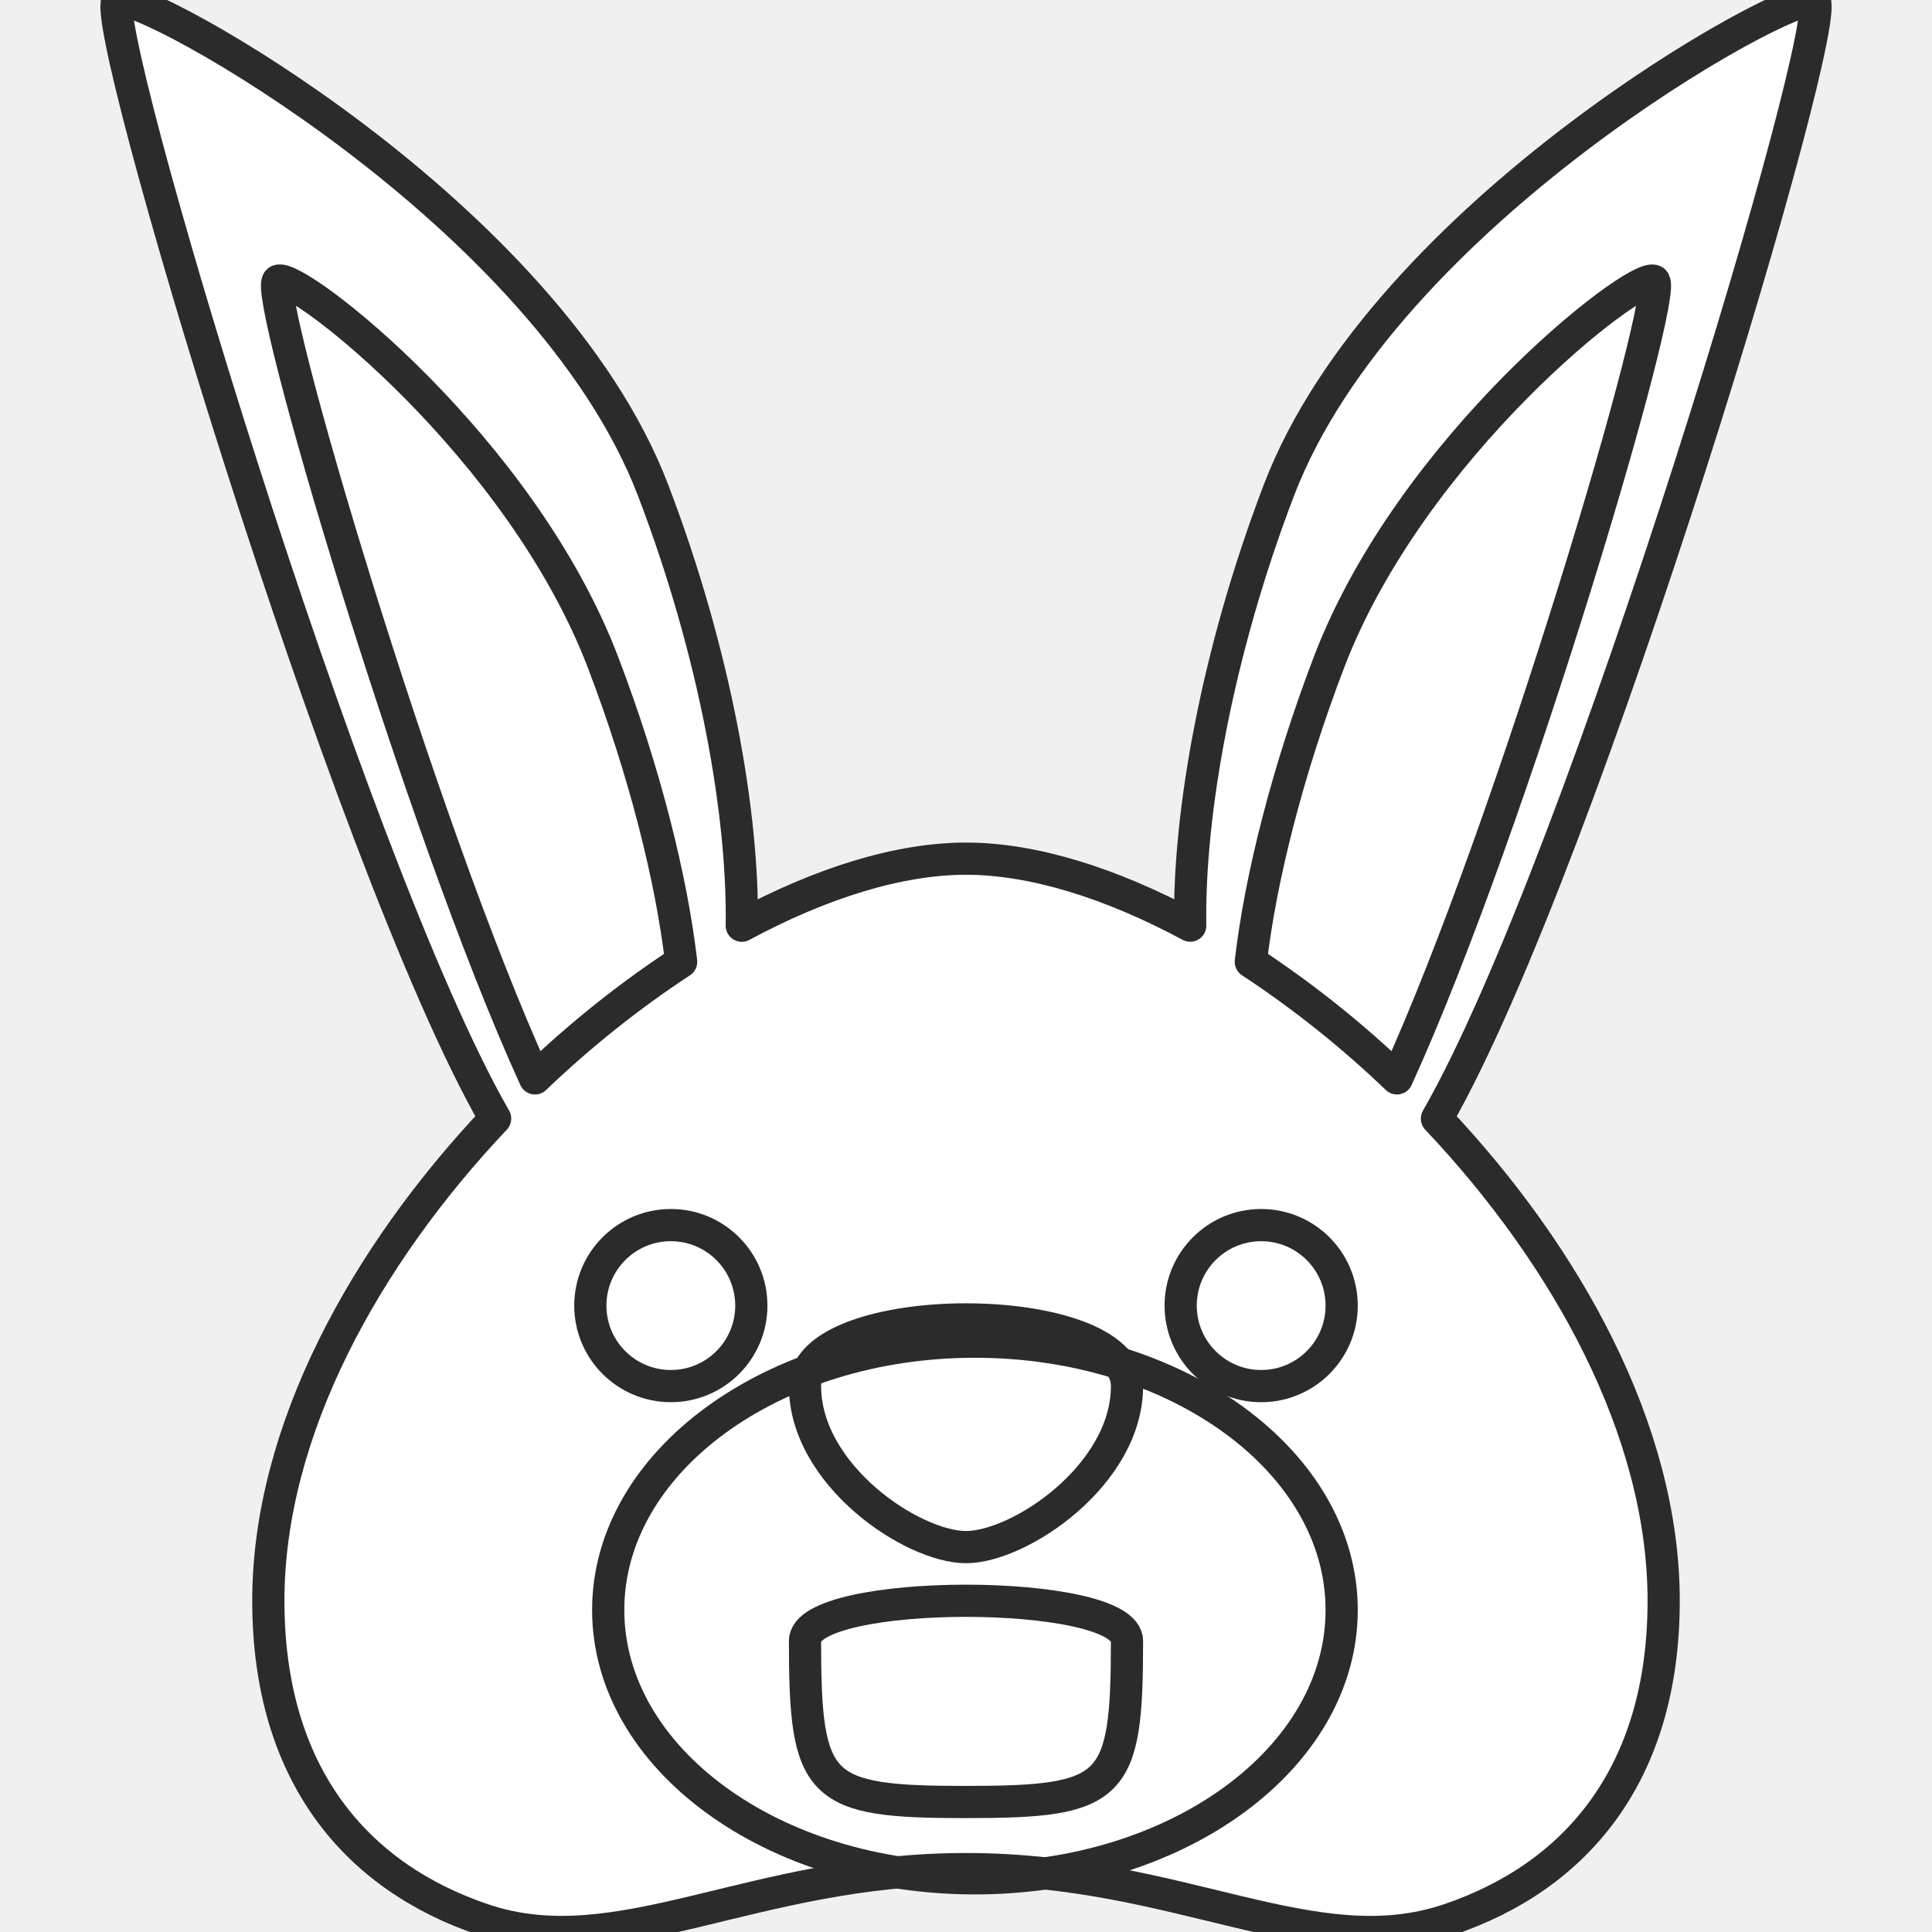
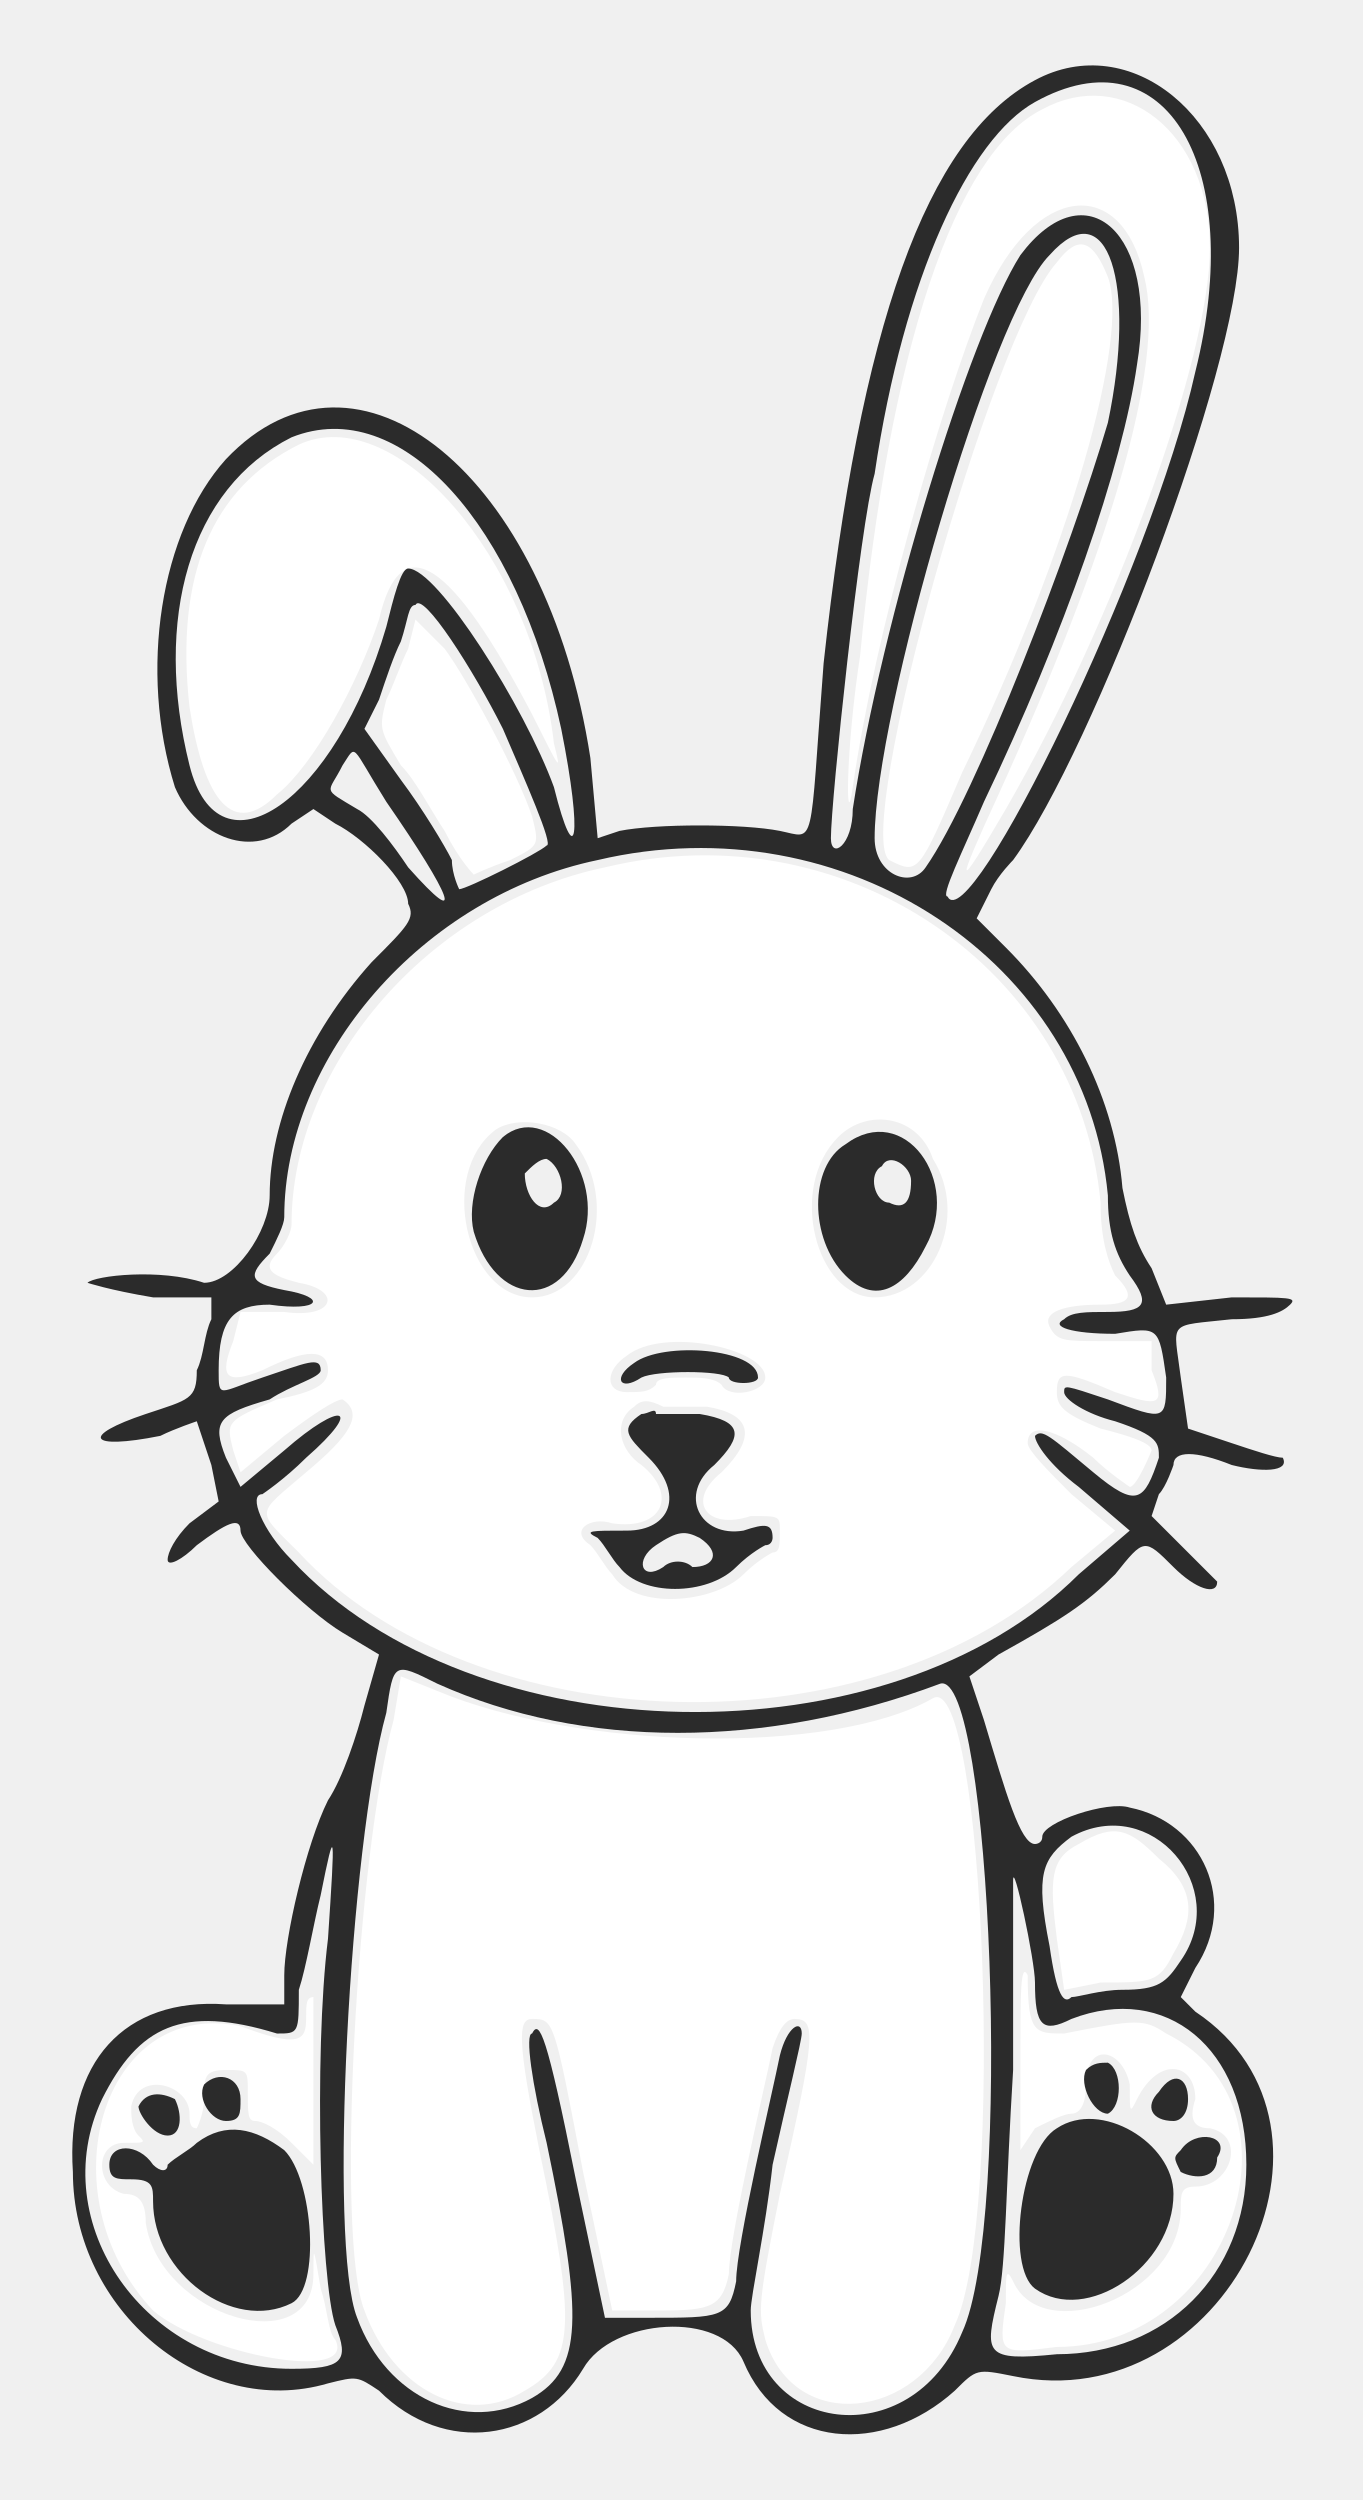
- <svg xmlns="http://www.w3.org/2000/svg" viewBox="0 0 36 36">
+ <svg xmlns="http://www.w3.org/2000/svg" viewBox="0 0 187 343">
  <g class="regions">
-     <path class="region" fill="#ffffff" d="M33.799.005c-.467-.178-7.998 3.971-9.969 9.131-1.166 3.052-1.686 6.058-1.652 8.112C20.709 16.459 19.257 16 18 16s-2.709.458-4.178 1.249c.033-2.055-.486-5.061-1.652-8.112C10.2 3.977 2.668-.173 2.201.005c-.455.174 4.268 16.044 7.025 20.838C6.805 23.405 5 26.661 5 29.828c0 3.234 1.635 5.14 4 5.94 2.531.857 5-.94 9-.94s6.469 1.798 9 .94c2.365-.801 4-2.706 4-5.94 0-3.166-1.805-6.423-4.225-8.984C29.53 16.049 34.255.179 33.799.005z" />
-     <path class="region" fill="#ffffff" d="M12.692 17.922c-.178-1.54-.68-3.55-1.457-5.584-1.534-4.016-5.686-7.245-6.049-7.107-.319.122 2.627 10.14 4.783 14.863a19.079 19.079 0 0 1 2.723-2.172zm13.338 2.172c2.156-4.723 5.102-14.741 4.784-14.862-.363-.139-4.516 3.091-6.05 7.107-.777 2.034-1.279 4.043-1.457 5.583a19.079 19.079 0 0 1 2.723 2.172z" />
-     <path class="region" fill="#ffffff" d="M25 30c0 2.762-3.06 5-6.834 5-3.773 0-6.833-2.238-6.833-5s3.06-5 6.833-5C21.94 25 25 27.238 25 30z" />
-     <path class="region" fill="#ffffff" d="M21 30.578c0 2.762-.238 3-3 3-2.761 0-3-.238-3-3 0-1 6-1 6 0z" />
-     <circle class="region" cx="12.5" cy="24.328" r="1.5" fill="#ffffff" />
-     <circle class="region" cx="23.5" cy="24.328" r="1.5" fill="#ffffff" />
-     <path class="region" fill="#ffffff" d="M21 25.828c0 1.657-2 3-3 3s-3-1.343-3-3 6-1.657 6 0z" />
+     <path class="region" fill="#ffffff" fill-rule="evenodd" d="M 143 15 C 131 21, 122 48, 118 90 C 116 103, 116 115, 117 108 C 120 87, 129 56, 135 41 C 142 25, 154 24, 157 38 C 160 50, 152 76, 137 109 C 131 122, 131 123, 138 111 C 153 85, 166 49, 166 34 C 166 18, 154 9, 143 15" />
+     <path class="region" fill="#ffffff" fill-rule="evenodd" d="M 145 36 C 136 46, 117 114, 122 118 C 126 120, 126 120, 132 106 C 147 75, 155 46, 152 38 C 150 33, 148 32, 145 36" />
+     <path class="region" fill="#ffffff" fill-rule="evenodd" d="M 41 61 C 29 67, 24 79, 26 97 C 28 110, 32 115, 38 109 C 43 105, 49 94, 52 85 C 55 72, 62 77, 73 98 C 77 106, 77 106, 76 102 C 73 76, 54 55, 41 61" />
+     <path class="region" fill="#ffffff" fill-rule="evenodd" d="M 56 89 C 55 91, 54 94, 53 96 C 52 100, 52 100, 55 105 C 57 107, 59 111, 61 114 C 63 118, 65 120, 65 120 C 65 120, 67 119, 70 118 C 74 116, 74 116, 73 112 C 71 106, 64 93, 61 89 L 57 85 56 89" />
+     <path class="region" fill="#ffffff" fill-rule="evenodd" d="M 83 119 C 59 124, 40 146, 40 168 C 40 169, 39 171, 38 172 C 36 174, 37 175, 41 176 C 47 177, 46 181, 39 180 L 33 180 32 184 C 30 189, 31 190, 36 188 C 42 185, 45 185, 45 188 C 45 190, 43 191, 38 192 C 31 195, 31 195, 32 199 L 33 202 39 197 C 43 194, 46 192, 47 192 C 50 194, 48 197, 42 202 C 35 208, 35 207, 41 213 C 65 239, 120 241, 147 215 L 153 210 147 205 C 144 202, 141 199, 141 198 C 141 195, 145 196, 150 200 C 152 202, 155 204, 155 204 C 156 204, 158 199, 158 199 C 158 198, 155 197, 151 196 C 146 194, 145 193, 145 191 C 145 188, 146 188, 153 191 C 159 193, 160 193, 158 188 L 158 184 151 184 C 146 184, 145 184, 144 182 C 143 180, 146 179, 151 179 C 155 179, 156 178, 153 175 C 152 173, 151 170, 151 165 C 148 133, 116 111, 83 119 M 68 155 C 60 161, 64 178, 73 178 C 81 178, 85 165, 79 157 C 77 154, 71 153, 68 155 M 115 156 C 108 163, 112 178, 120 178 C 128 178, 133 167, 128 159 C 126 153, 119 152, 115 156 M 86 186 C 83 188, 83 191, 86 191 C 88 191, 89 191, 90 190 C 90 189, 92 189, 94 189 C 96 189, 98 189, 99 190 C 100 192, 105 191, 105 189 C 105 185, 91 182, 86 186 M 87 193 C 84 195, 85 199, 88 201 C 93 205, 91 210, 84 209 C 81 208, 78 210, 81 212 C 82 213, 83 215, 84 216 C 87 221, 98 220, 102 216 C 104 214, 106 213, 106 213 C 107 213, 107 212, 107 210 C 107 208, 107 208, 103 208 C 97 210, 94 206, 99 202 C 104 197, 103 194, 97 193 C 95 193, 92 193, 91 193 C 89 192, 88 192, 87 193" />
+     <path class="region" fill="#ffffff" fill-rule="evenodd" d="M 54 236 C 49 254, 46 307, 50 317 C 54 328, 64 333, 72 328 C 79 324, 79 319, 74 295 C 71 280, 71 277, 73 277 C 76 277, 76 277, 80 298 L 84 317 89 317 C 97 317, 99 317, 100 312 C 100 307, 105 286, 106 281 C 107 278, 108 277, 109 277 C 112 277, 112 279, 107 301 C 104 316, 104 317, 105 321 C 109 334, 126 332, 131 319 C 138 304, 135 229, 128 233 C 114 241, 79 240, 60 232 L 55 230 54 236" />
+     <path class="region" fill="#ffffff" fill-rule="evenodd" d="M 148 253 C 144 255, 144 258, 145 266 L 146 273 151 272 C 158 272, 159 272, 161 268 C 164 263, 164 259, 159 255 C 155 251, 153 250, 148 253" />
+     <path class="region" fill="#ffffff" fill-rule="evenodd" d="M 140 281 L 140 295 142 292 C 144 291, 146 290, 147 290 C 148 290, 149 289, 149 286 C 149 280, 154 281, 155 286 C 155 290, 155 290, 156 288 C 159 282, 164 283, 164 288 C 163 291, 164 292, 166 292 C 171 293, 169 300, 164 300 C 162 300, 162 301, 162 303 C 162 315, 143 322, 139 313 C 138 311, 138 312, 138 316 C 137 323, 137 323, 145 322 C 169 322, 180 289, 160 279 C 157 277, 156 277, 146 279 C 142 279, 141 279, 141 271 C 140 269, 140 274, 140 281" />
+     <path class="region" fill="#ffffff" fill-rule="evenodd" d="M 42 277 C 42 280, 41 281, 33 278 C 14 274, 6 301, 21 317 C 28 323, 49 327, 46 321 C 45 320, 45 317, 44 314 C 43 308, 43 308, 43 312 C 43 324, 22 318, 20 305 C 20 302, 19 301, 17 301 C 13 300, 13 294, 17 294 C 20 294, 20 294, 19 293 C 18 292, 18 290, 18 289 C 19 284, 26 286, 26 290 C 26 291, 26 292, 27 292 C 27 292, 28 290, 28 288 C 28 285, 28 284, 31 284 C 34 284, 34 284, 34 287 C 34 290, 34 291, 35 291 C 36 291, 38 292, 40 294 L 43 297 43 285 C 43 279, 43 274, 43 274 C 42 274, 42 275, 42 277" />
  </g>
-   <g class="outlines" fill="none" stroke="#2b2b2b" stroke-width="0.6" stroke-linejoin="round" stroke-linecap="round">
-     <path fill="none" d="M33.799.005c-.467-.178-7.998 3.971-9.969 9.131-1.166 3.052-1.686 6.058-1.652 8.112C20.709 16.459 19.257 16 18 16s-2.709.458-4.178 1.249c.033-2.055-.486-5.061-1.652-8.112C10.2 3.977 2.668-.173 2.201.005c-.455.174 4.268 16.044 7.025 20.838C6.805 23.405 5 26.661 5 29.828c0 3.234 1.635 5.14 4 5.94 2.531.857 5-.94 9-.94s6.469 1.798 9 .94c2.365-.801 4-2.706 4-5.94 0-3.166-1.805-6.423-4.225-8.984C29.53 16.049 34.255.179 33.799.005z" />
-     <path fill="none" d="M12.692 17.922c-.178-1.54-.68-3.55-1.457-5.584-1.534-4.016-5.686-7.245-6.049-7.107-.319.122 2.627 10.14 4.783 14.863a19.079 19.079 0 0 1 2.723-2.172zm13.338 2.172c2.156-4.723 5.102-14.741 4.784-14.862-.363-.139-4.516 3.091-6.05 7.107-.777 2.034-1.279 4.043-1.457 5.583a19.079 19.079 0 0 1 2.723 2.172z" />
-     <path fill="none" d="M25 30c0 2.762-3.06 5-6.834 5-3.773 0-6.833-2.238-6.833-5s3.06-5 6.833-5C21.94 25 25 27.238 25 30z" />
-     <path fill="none" d="M21 30.578c0 2.762-.238 3-3 3-2.761 0-3-.238-3-3 0-1 6-1 6 0z" />
-     <circle cx="12.5" cy="24.328" r="1.5" fill="none" />
-     <circle cx="23.5" cy="24.328" r="1.5" fill="none" />
-     <path fill="none" d="M21 25.828c0 1.657-2 3-3 3s-3-1.343-3-3 6-1.657 6 0z" />
+   <g class="outlines">
+     <path fill="#2b2b2b" fill-rule="evenodd" d="M 142 11 C 127 19, 118 45, 113 91 C 111 117, 112 115, 107 114 C 102 113, 90 113, 85 114 L 82 115 81 104 C 75 65, 49 44, 31 63 C 22 73, 19 92, 24 108 C 27 115, 35 118, 40 113 L 43 111 46 113 C 50 115, 56 121, 56 124 C 57 126, 56 127, 51 132 C 42 142, 37 154, 37 164 C 37 169, 32 176, 28 176 C 22 174, 13 175, 12 176 C 12 176, 15 177, 21 178 L 29 178 29 181 C 28 183, 28 186, 27 188 C 27 192, 26 192, 20 194 C 11 197, 12 199, 22 197 C 24 196, 27 195, 27 195 C 27 195, 28 198, 29 201 L 30 206 26 209 C 24 211, 23 213, 23 214 C 23 215, 25 214, 27 212 C 31 209, 33 208, 33 210 C 33 212, 42 221, 47 224 L 52 227 50 234 C 49 238, 47 244, 45 247 C 42 253, 39 266, 39 271 L 39 275 31 275 C 17 274, 9 283, 10 298 C 10 317, 28 332, 45 327 C 49 326, 49 326, 52 328 C 61 337, 74 335, 80 325 C 84 318, 99 317, 102 324 C 107 336, 121 337, 131 328 C 134 325, 134 325, 139 326 C 168 332, 188 292, 164 276 L 162 274 164 270 C 170 261, 165 250, 155 248 C 152 247, 143 250, 143 252 C 143 253, 142 253, 142 253 C 140 253, 138 246, 135 236 L 133 230 137 227 C 146 222, 149 220, 153 216 C 157 211, 157 211, 161 215 C 164 218, 167 219, 167 217 C 167 217, 165 215, 162 212 L 158 208 159 205 C 160 204, 161 201, 161 201 C 161 199, 164 199, 169 201 C 173 202, 177 202, 176 200 C 175 200, 172 199, 169 198 L 163 196 162 189 C 161 181, 160 182, 169 181 C 174 181, 176 180, 177 179 C 178 178, 177 178, 169 178 L 160 179 158 174 C 156 171, 155 168, 154 163 C 153 151, 147 139, 138 130 L 134 126 136 122 C 137 120, 139 118, 139 118 C 150 103, 170 50, 170 34 C 170 16, 155 4, 142 11 M 142 14 C 133 19, 124 38, 120 65 C 118 72, 114 110, 114 115 C 114 118, 117 116, 117 111 C 121 85, 133 46, 140 35 C 149 23, 159 32, 156 50 C 154 64, 146 87, 135 110 C 132 117, 129 123, 130 123 C 133 129, 158 78, 164 51 C 171 23, 160 4, 142 14 M 144 35 C 136 43, 120 98, 120 115 C 120 120, 125 122, 127 119 C 134 109, 147 75, 152 58 C 156 39, 152 26, 144 35 M 40 60 C 26 67, 21 85, 26 105 C 30 121, 46 110, 53 86 C 54 82, 55 78, 56 78 C 60 78, 72 97, 76 108 C 79 120, 80 115, 77 100 C 71 72, 55 54, 40 60 M 57 83 C 56 83, 56 85, 55 88 C 54 90, 53 93, 52 96 L 50 100 55 107 C 58 111, 61 116, 62 118 C 62 120, 63 122, 63 122 C 64 122, 74 117, 75 116 C 76 116, 72 107, 69 100 C 65 92, 58 81, 57 83 M 47 105 C 45 109, 44 108, 49 111 C 51 112, 54 116, 56 119 C 64 128, 62 123, 53 110 C 48 102, 49 102, 47 105 M 82 118 C 58 123, 39 145, 39 167 C 39 168, 38 170, 37 172 C 34 175, 34 176, 39 177 C 45 178, 44 180, 37 179 C 32 179, 30 181, 30 188 C 30 192, 30 191, 36 189 C 42 187, 44 186, 44 188 C 44 189, 40 190, 37 192 C 30 194, 29 195, 31 200 L 33 204 39 199 C 47 192, 50 193, 42 200 C 39 203, 36 205, 36 205 C 34 205, 36 210, 40 214 C 65 241, 122 242, 148 216 L 155 210 148 204 C 144 201, 142 198, 142 197 C 143 196, 144 197, 150 202 C 156 207, 157 206, 159 200 C 159 198, 159 197, 153 195 C 149 194, 146 192, 146 191 C 146 190, 146 190, 152 192 C 160 195, 160 195, 160 189 C 159 182, 159 182, 153 183 C 147 183, 144 182, 146 181 C 147 180, 149 180, 152 180 C 157 180, 158 179, 155 175 C 153 172, 152 169, 152 164 C 149 132, 116 110, 82 118 M 69 156 C 66 159, 64 165, 65 169 C 68 179, 77 180, 80 170 C 83 161, 75 151, 69 156 M 116 157 C 111 160, 111 170, 116 175 C 120 179, 124 177, 127 171 C 132 162, 124 151, 116 157 M 72 161 C 72 164, 74 167, 76 165 C 78 164, 77 160, 75 159 C 74 159, 73 160, 72 161 M 121 160 C 119 161, 120 165, 122 165 C 124 166, 125 165, 125 162 C 125 160, 122 158, 121 160 M 87 187 C 84 189, 85 191, 88 189 C 90 188, 99 188, 100 189 C 100 190, 104 190, 104 189 C 104 185, 91 184, 87 187 M 88 194 C 85 196, 86 197, 89 200 C 94 205, 92 210, 86 210 C 81 210, 80 210, 82 211 C 83 212, 84 214, 85 215 C 88 219, 97 219, 101 215 C 103 213, 105 212, 105 212 C 106 212, 106 211, 106 211 C 106 209, 105 209, 102 210 C 96 211, 93 205, 98 201 C 102 197, 102 195, 96 194 C 94 194, 91 194, 90 194 C 90 193, 89 194, 88 194 M 90 212 C 87 214, 88 217, 91 215 C 92 214, 94 214, 95 215 C 98 215, 99 213, 96 211 C 94 210, 93 210, 90 212 M 53 235 C 48 253, 45 308, 49 318 C 53 329, 64 334, 73 329 C 80 325, 80 318, 75 294 C 73 286, 72 279, 73 279 C 74 277, 75 279, 79 299 L 83 318 89 318 C 99 318, 100 318, 101 313 C 101 308, 106 287, 107 282 C 108 278, 110 277, 110 279 C 110 280, 108 288, 106 297 C 105 306, 103 315, 103 317 C 103 334, 125 337, 132 320 C 139 305, 136 229, 129 231 C 105 240, 80 240, 60 231 C 54 228, 54 228, 53 235 M 147 252 C 143 255, 142 257, 144 267 C 145 274, 146 275, 147 274 C 148 274, 151 273, 154 273 C 159 273, 160 272, 162 269 C 169 259, 158 246, 147 252 M 44 260 C 43 264, 42 270, 41 273 C 41 279, 41 279, 38 279 C 25 275, 19 278, 14 288 C 6 305, 20 325, 40 325 C 47 325, 48 324, 46 319 C 44 313, 43 282, 45 266 C 46 251, 46 250, 44 260 M 139 258 C 139 258, 139 270, 139 284 C 138 300, 138 311, 137 315 C 135 323, 135 324, 145 323 C 160 323, 171 312, 171 297 C 171 281, 160 272, 147 277 C 143 279, 142 278, 142 272 C 142 269, 139 255, 139 258 M 149 284 C 148 286, 150 290, 152 290 C 154 289, 154 284, 152 283 C 151 283, 150 283, 149 284 M 28 286 C 27 288, 29 291, 31 291 C 33 291, 33 290, 33 288 C 33 285, 30 284, 28 286 M 159 287 C 157 289, 158 291, 161 291 C 162 291, 163 290, 163 288 C 163 285, 161 284, 159 287 M 19 289 C 19 290, 21 293, 23 293 C 25 293, 25 290, 24 288 C 22 287, 20 287, 19 289 M 145 292 C 140 295, 138 311, 142 314 C 149 319, 161 311, 161 301 C 161 294, 151 288, 145 292 M 27 294 C 26 295, 24 296, 23 297 C 23 298, 22 298, 21 297 C 19 294, 15 294, 15 297 C 15 299, 16 299, 18 299 C 21 299, 21 300, 21 302 C 21 312, 32 320, 40 316 C 44 314, 43 299, 39 295 C 35 292, 31 291, 27 294 M 162 295 C 161 296, 161 296, 162 298 C 164 299, 167 299, 167 296 C 169 293, 164 292, 162 295" />
  </g>
</svg>
